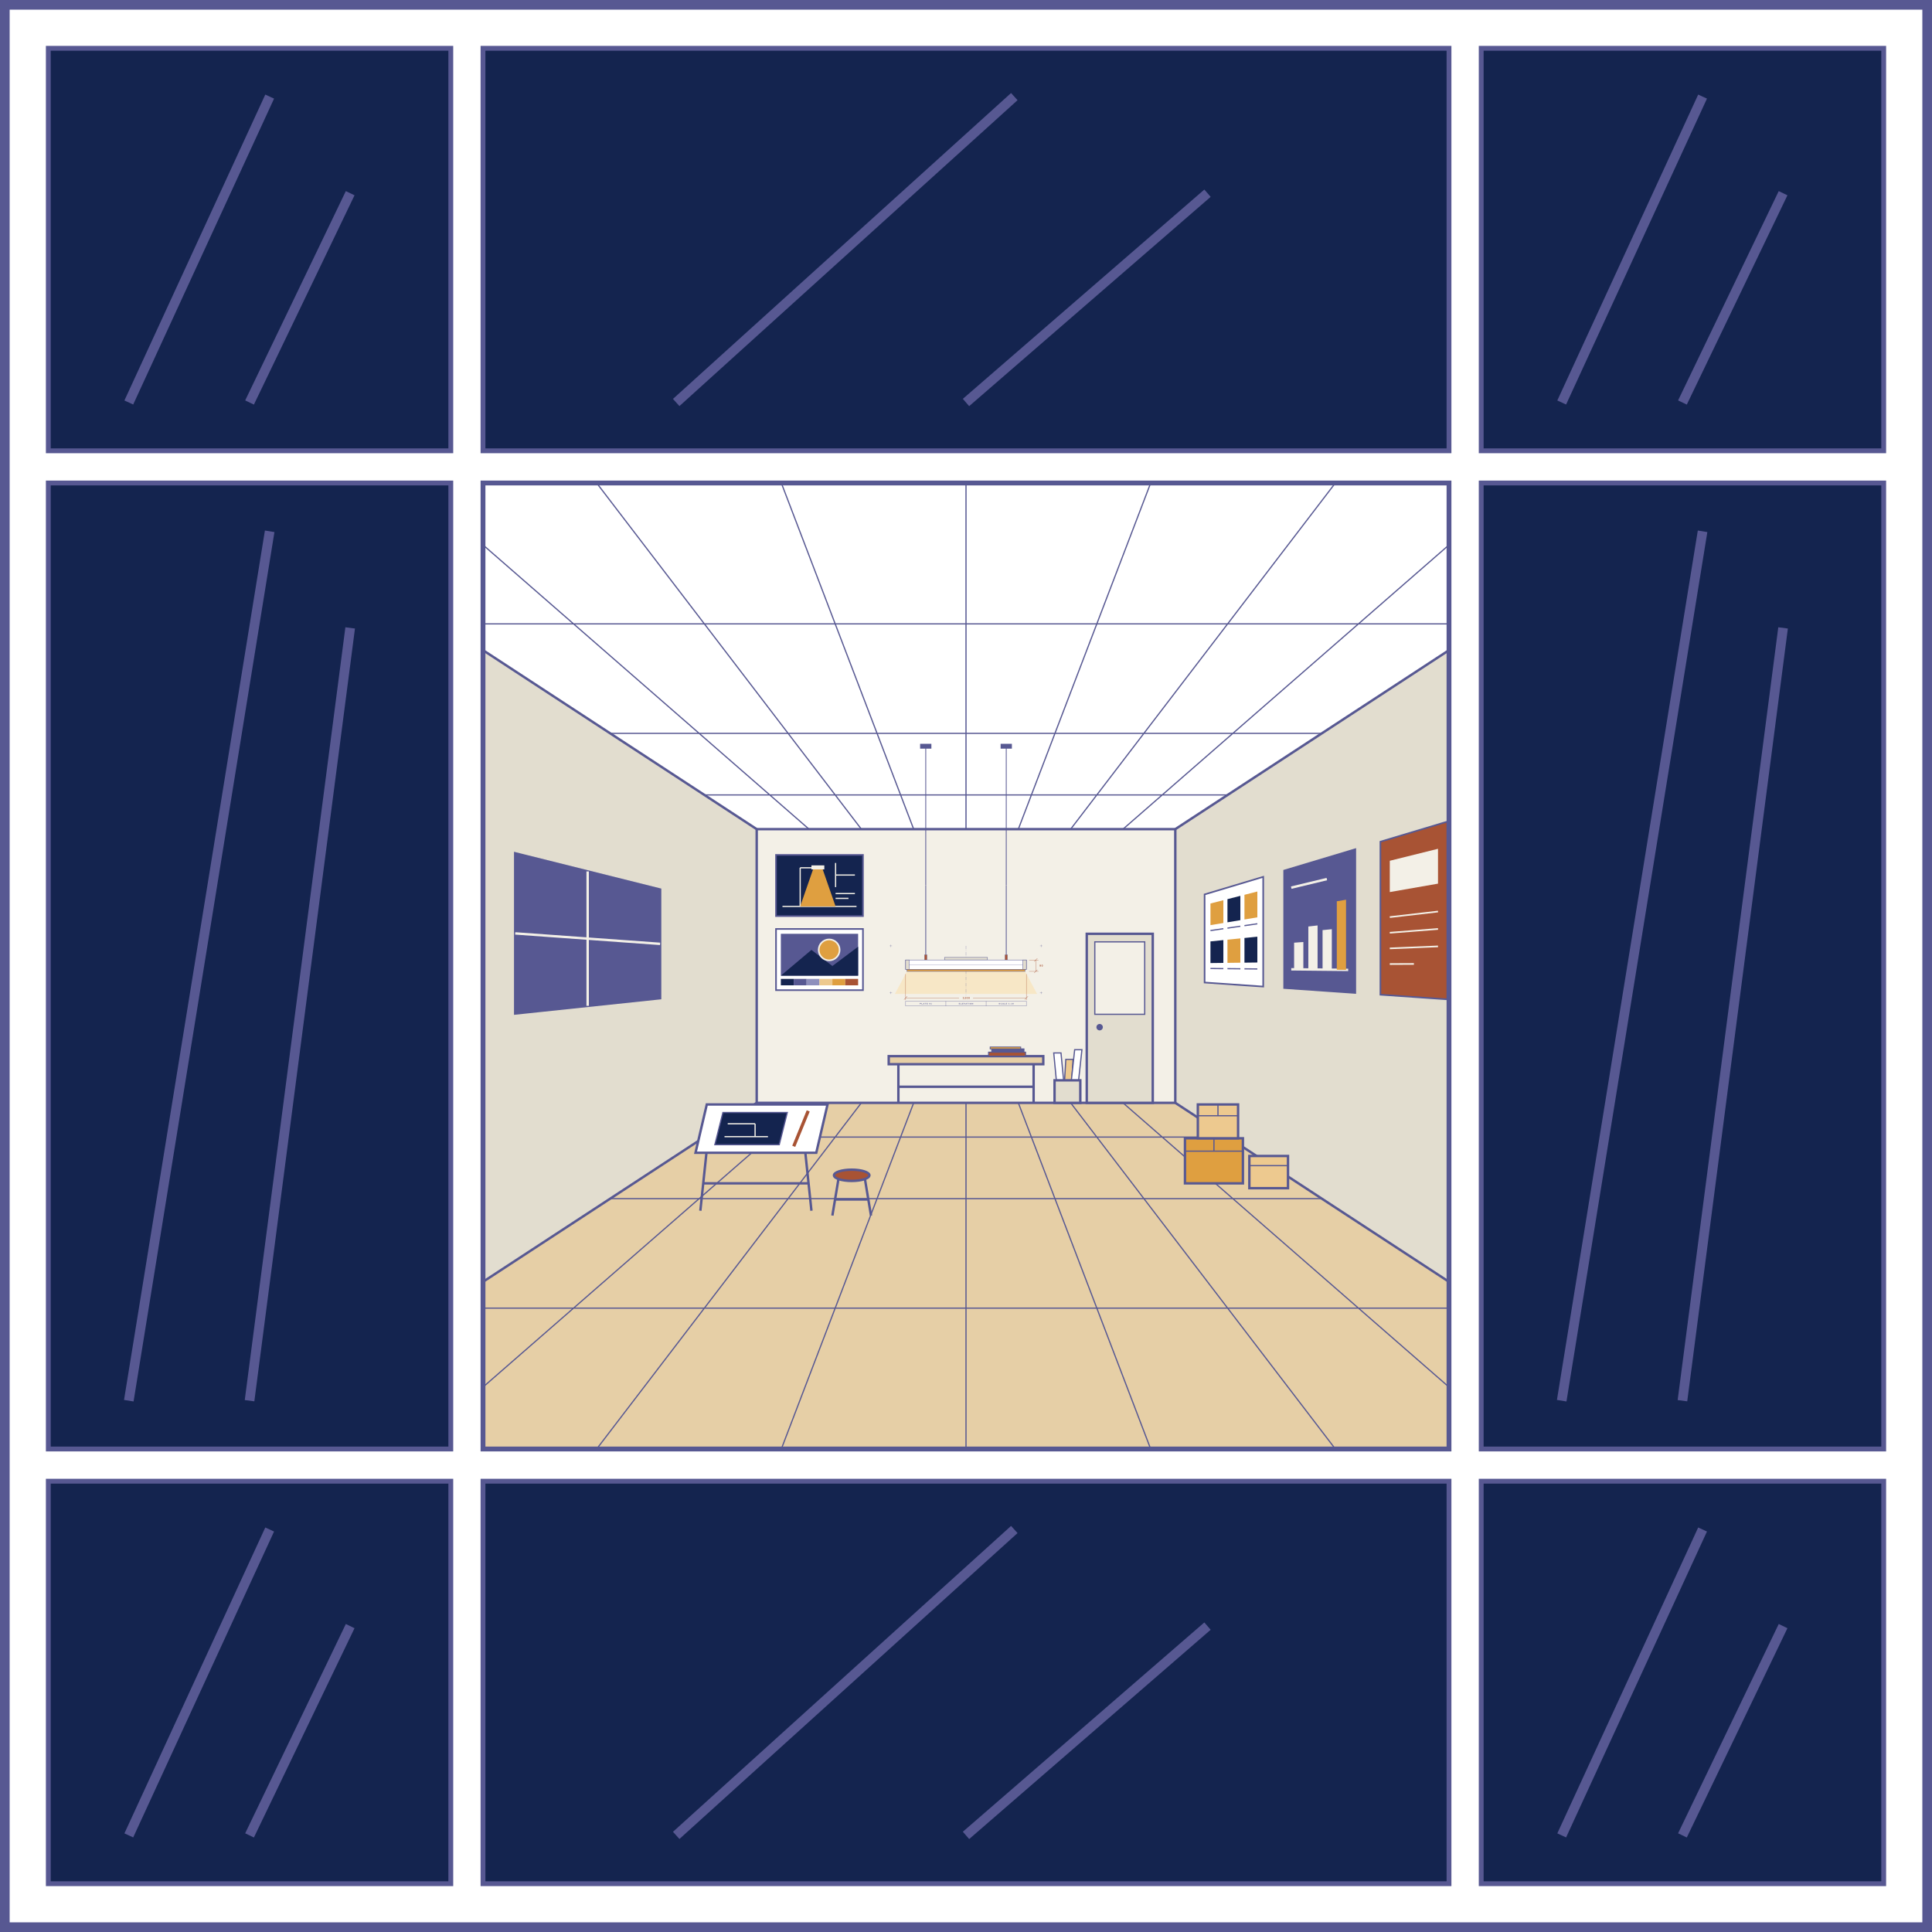
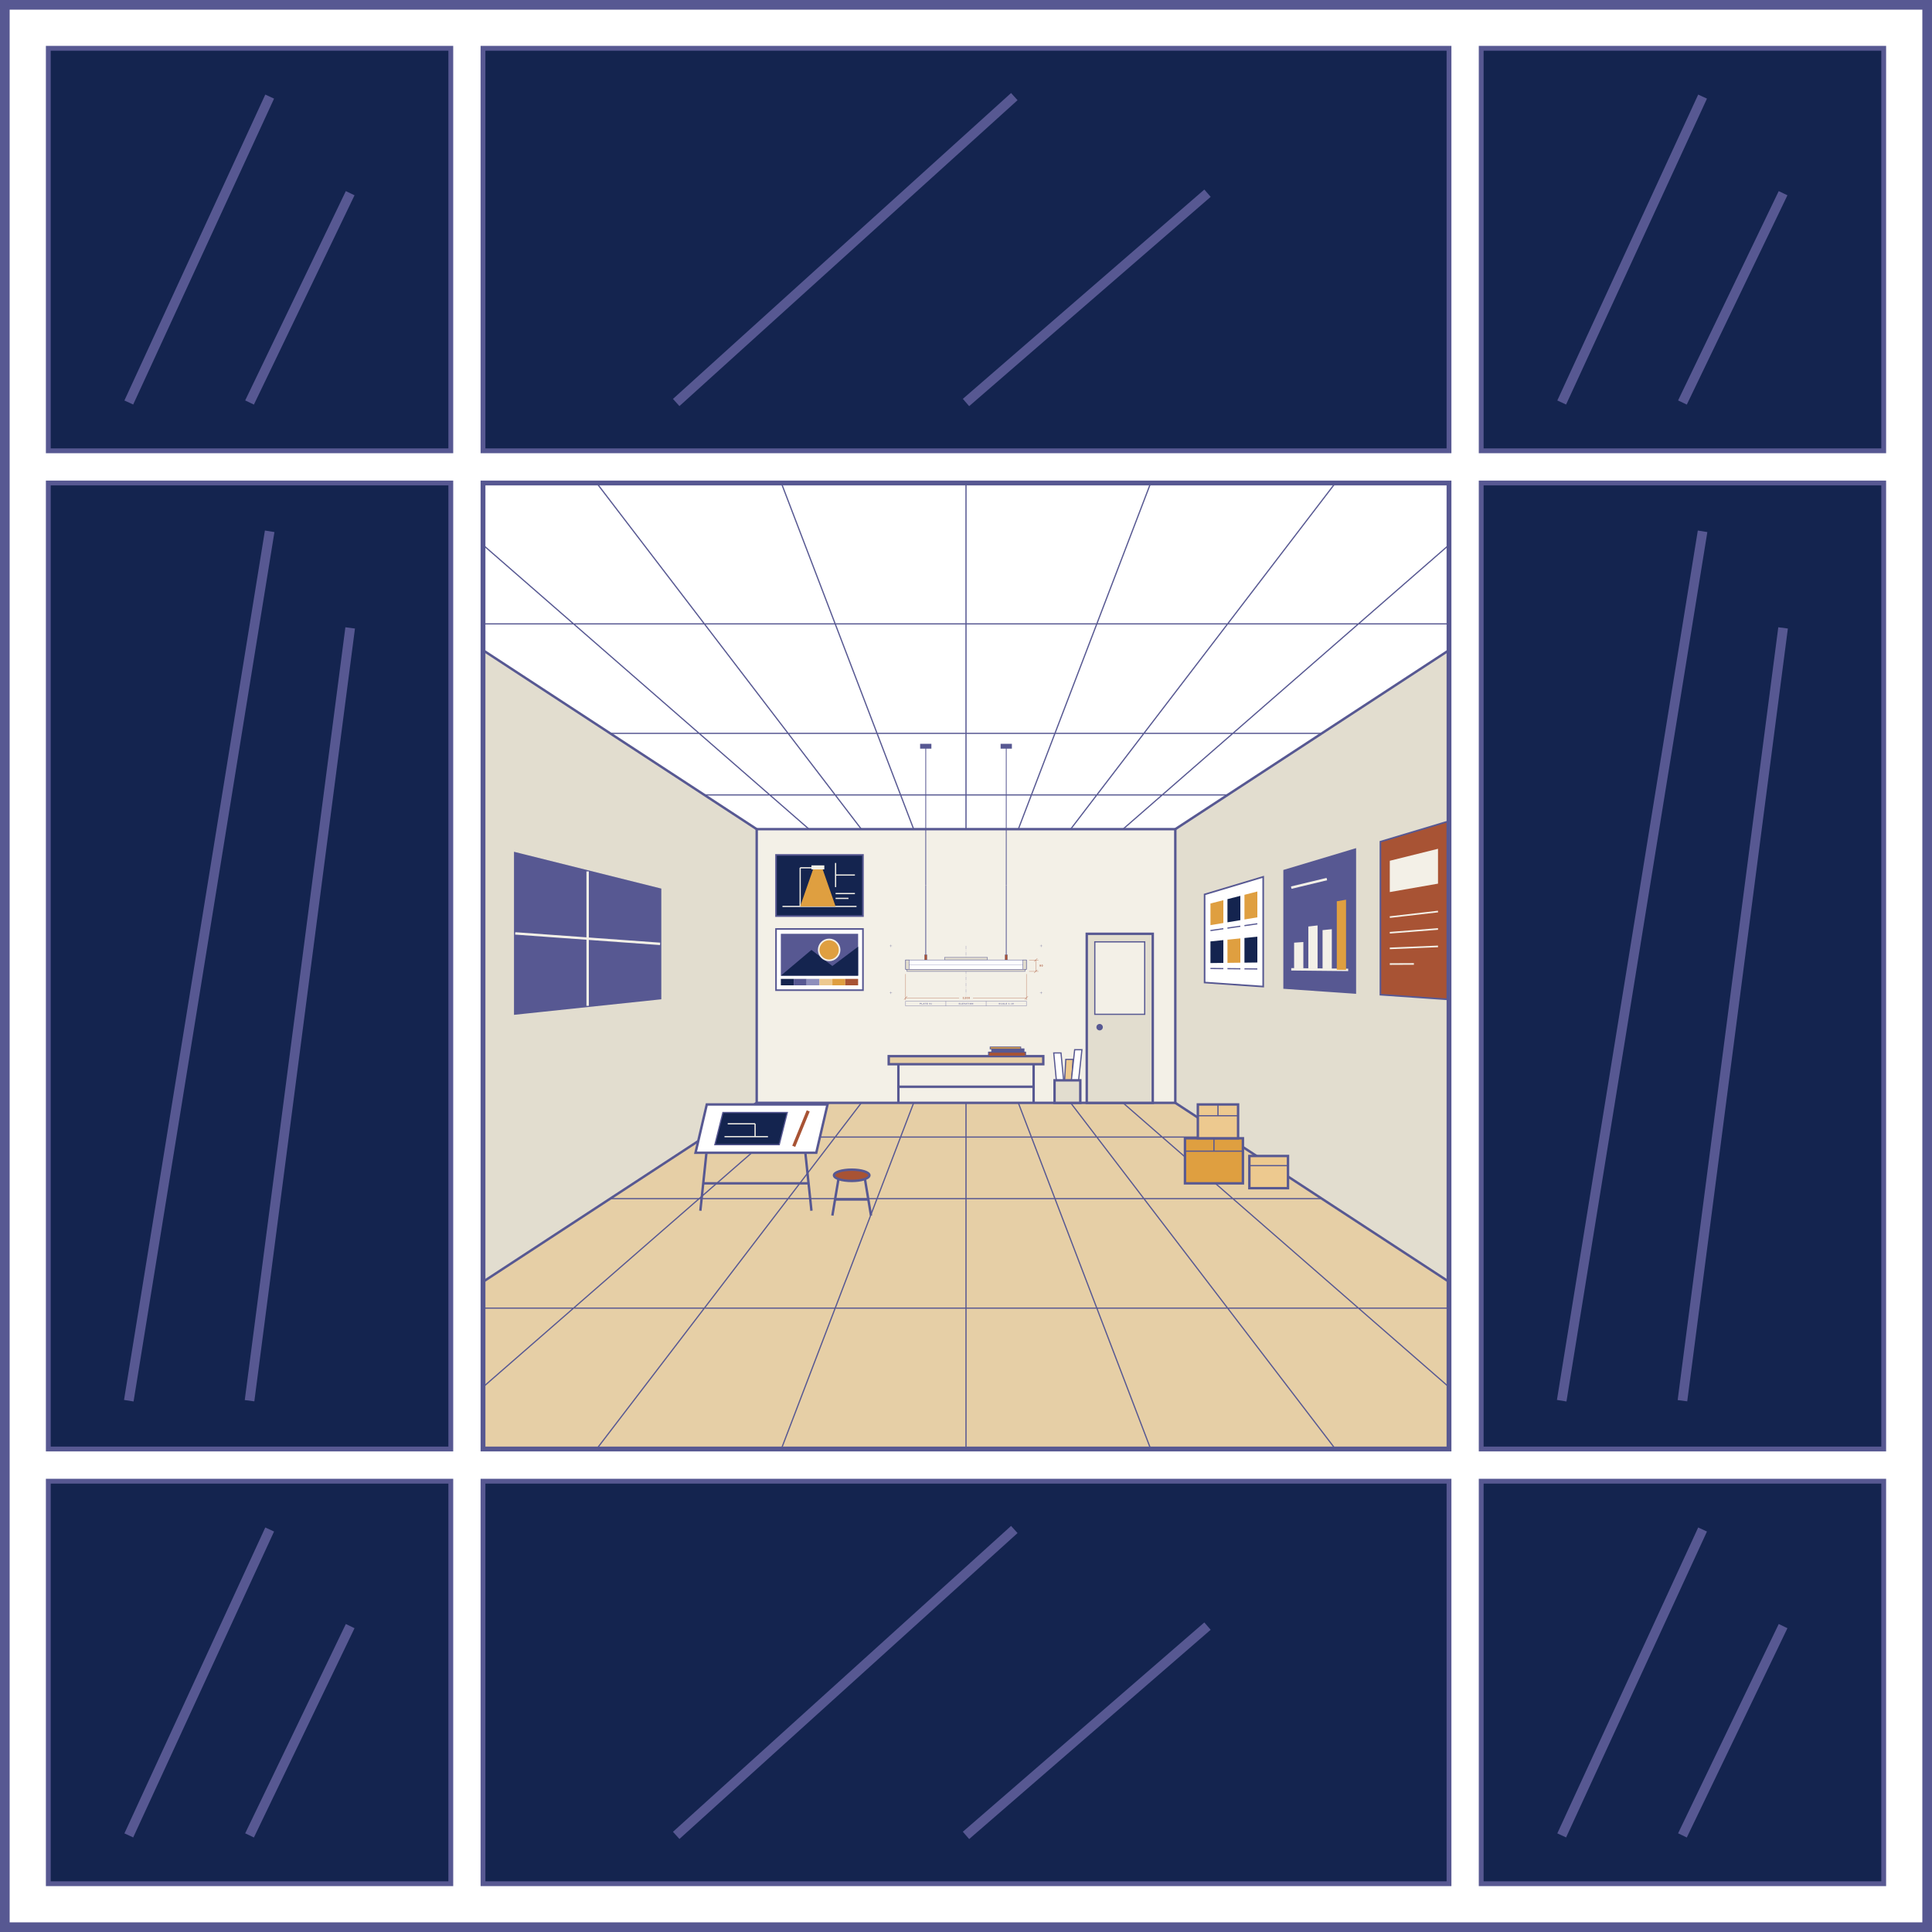
<svg xmlns="http://www.w3.org/2000/svg" viewBox="-600 -600 1200 1200" stroke-linejoin="miter" stroke-miterlimit="2" stroke-linecap="butt">
  <rect x="-600" y="-600" width="1200" height="1200" fill="#FFFFFF" stroke="none" />
  <rect x="-570" y="-570" width="250" height="250" fill="#14244F" stroke="none" />
  <path d="M-520 -350L-432.5 -540M-445 -350L-382.5 -480" fill="none" stroke="#575892" stroke-width="6" />
  <rect x="-300" y="-570" width="600" height="250" fill="#14244F" stroke="none" />
  <path d="M-180 -350L30 -540M0 -350L150 -480" fill="none" stroke="#575892" stroke-width="6" />
  <rect x="320" y="-570" width="250" height="250" fill="#14244F" stroke="none" />
  <path d="M370 -350L457.5 -540M445 -350L507.5 -480" fill="none" stroke="#575892" stroke-width="6" />
  <rect x="-570" y="-300" width="250" height="600" fill="#14244F" stroke="none" />
  <path d="M-520 270L-432.5 -270M-445 270L-382.5 -210" fill="none" stroke="#575892" stroke-width="6" />
  <rect x="320" y="-300" width="250" height="600" fill="#14244F" stroke="none" />
  <path d="M370 270L457.5 -270M445 270L507.5 -210" fill="none" stroke="#575892" stroke-width="6" />
  <rect x="-570" y="320" width="250" height="250" fill="#14244F" stroke="none" />
  <path d="M-520 540L-432.5 350M-445 540L-382.5 410" fill="none" stroke="#575892" stroke-width="6" />
  <rect x="-300" y="320" width="600" height="250" fill="#14244F" stroke="none" />
  <path d="M-180 540L30 350M0 540L150 410" fill="none" stroke="#575892" stroke-width="6" />
  <rect x="320" y="320" width="250" height="250" fill="#14244F" stroke="none" />
  <path d="M370 540L457.5 350M445 540L507.5 410" fill="none" stroke="#575892" stroke-width="6" />
  <svg x="-300" y="-300" width="600" height="600" viewBox="-600 -600 1200 1200">
    <polygon points="-600,-600 600,-600 600,-392.31 260,-170 -260,-170 -600,-392.31" fill="#FFFFFF" stroke="none" />
    <polygon points="-600,600 600,600 600,392.31 260,170 -260,170 -600,392.31" fill="#E6CFA6" stroke="none" />
    <polygon points="-600,-392.31 -260,-170 -260,170 -600,392.31" fill="#E2DDCF" stroke="none" />
    <polygon points="600,-392.31 260,-170 260,170 600,392.31" fill="#E2DDCF" stroke="none" />
    <rect x="-260" y="-170" width="520" height="340" fill="#F3F0E7" stroke="none" />
    <path d="M-195 -170L-600 -523.08M-130 -170L-458.82 -600M-65 -170L-229.41 -600M0 -170L0 -600M65 -170L229.41 -600M130 -170L458.82 -600M195 -170L600 -523.08M-325 -212.5L325 -212.5M-442 -289L442 -289M-600 -425L600 -425" fill="none" stroke="#575892" stroke-width="1.5" />
    <path d="M-195 170L-600 523.08M-130 170L-458.82 600M-65 170L-229.41 600M0 170L0 600M65 170L229.41 600M130 170L458.82 600M195 170L600 523.08M-325 212.5L325 212.5M-442 289L442 289M-600 425L600 425" fill="none" stroke="#575892" stroke-width="1.5" />
    <path d="M-260 -170L-600 -392.31M260 -170L600 -392.31M-260 170L-600 392.31M260 170L600 392.31" fill="none" stroke="#575892" stroke-width="3" />
    <rect x="-260" y="-170" width="520" height="340" fill="none" stroke="#575892" stroke-width="3" />
    <polygon points="-380,-95 -560,-140 -560,59 -380,40" fill="#575892" stroke="#575892" stroke-width="3" />
    <path d="M-470 -117.5L-470 49.5M-380 -27.5L-560 -40.5" fill="none" stroke="#F3F0E7" stroke-width="3" />
    <rect x="-236" y="-138" width="108" height="76" fill="#14244F" stroke="#575892" stroke-width="2" />
    <path d="M-228 -74L-136 -74M-206 -74L-206 -122M-206 -122L-184 -122M-162 -128L-162 -98M-162 -113L-138 -113M-162 -90L-138 -90M-162 -84L-146 -84" fill="none" stroke="#F3F0E7" stroke-width="1.5" />
    <polygon points="-190,-120 -178,-120 -162,-74 -206,-74" fill="#DF9F40" stroke="none" />
    <rect x="-192" y="-125" width="16" height="5" fill="#F3F0E7" stroke="none" />
    <rect x="-236" y="-46" width="108" height="76" fill="#FFFFFF" stroke="#575892" stroke-width="2" />
    <rect x="-230" y="-40" width="96" height="52" fill="#575892" stroke="none" />
    <polygon points="-230,12 -192,-20 -166,0 -134,-24 -134,12" fill="#14244F" stroke="none" />
    <circle cx="-170" cy="-20" r="13" fill="#DF9F40" stroke="#F3F0E7" stroke-width="2" />
    <rect x="-230" y="16" width="16" height="8" fill="#14244F" stroke="none" />
    <rect x="-214" y="16" width="16" height="8" fill="#575892" stroke="none" />
    <rect x="-198" y="16" width="16" height="8" fill="#8E8FBC" stroke="none" />
    <rect x="-182" y="16" width="16" height="8" fill="#EDC98F" stroke="none" />
    <rect x="-166" y="16" width="16" height="8" fill="#DF9F40" stroke="none" />
    <rect x="-150" y="16" width="16" height="8" fill="#A85334" stroke="none" />
    <polygon points="296.4,-88.92 369.2,-110.76 369.2,25.56 296.4,20.52" fill="#FFFFFF" stroke="#575892" stroke-width="2" />
    <polygon points="303.68,-77.65 319.7,-81.74 319.7,-53.41 303.68,-50.74" fill="#DF9F40" stroke="none" />
    <path d="M303.68 -44.01L319.7 -46.33" fill="none" stroke="#575892" stroke-width="1.5" />
    <polygon points="324.79,-83.05 340.81,-87.14 340.81,-56.94 324.79,-54.27" fill="#14244F" stroke="none" />
    <path d="M324.79 -47.07L340.81 -49.39" fill="none" stroke="#575892" stroke-width="1.5" />
    <polygon points="345.9,-88.44 361.92,-92.54 361.92,-60.47 345.9,-57.79" fill="#DF9F40" stroke="none" />
    <path d="M345.9 -50.13L361.92 -52.45" fill="none" stroke="#575892" stroke-width="1.5" />
    <polygon points="303.68,-30.55 319.7,-32.17 319.7,-3.84 303.68,-3.64" fill="#14244F" stroke="none" />
    <path d="M303.68 3.08L319.7 3.25" fill="none" stroke="#575892" stroke-width="1.5" />
    <polygon points="324.79,-32.68 340.81,-34.29 340.81,-4.09 324.79,-3.9" fill="#DF9F40" stroke="none" />
    <path d="M324.79 3.3L340.81 3.46" fill="none" stroke="#575892" stroke-width="1.5" />
    <polygon points="345.9,-34.8 361.92,-36.41 361.92,-4.34 345.9,-4.15" fill="#14244F" stroke="none" />
    <path d="M345.9 3.51L361.92 3.67" fill="none" stroke="#575892" stroke-width="1.5" />
    <polygon points="395.2,-118.56 483.6,-145.08 483.6,33.48 395.2,27.36" fill="#575892" stroke="#575892" stroke-width="2" />
    <path d="M404.04 -97.34L448.24 -107.99M404.04 4.1L474.76 4.82" fill="none" stroke="#F3F0E7" stroke-width="3" />
    <polygon points="407.58,-28.97 419.07,-29.79 419.07,4.26 407.58,4.14" fill="#F3F0E7" stroke="none" />
    <polygon points="425.26,-49.07 436.75,-50.39 436.75,4.43 425.26,4.32" fill="#F3F0E7" stroke="none" />
    <polygon points="442.94,-44.57 454.43,-45.72 454.43,4.61 442.94,4.5" fill="#F3F0E7" stroke="none" />
    <polygon points="460.62,-80.36 472.11,-82.36 472.11,4.79 460.62,4.68" fill="#DF9F40" stroke="none" />
    <polygon points="514.8,-154.44 598,-179.4 598,41.4 514.8,35.64" fill="#A85334" stroke="#575892" stroke-width="2" />
    <polygon points="526.45,-130.72 586.35,-145.6 586.35,-102.3 526.45,-91.84" fill="#F3F0E7" stroke="none" />
    <path d="M526.45 -60.74L586.35 -67.66M526.45 -41.31L586.35 -46.01M526.45 -21.87L586.35 -24.36M526.45 -2.43L556.4 -2.57" fill="none" stroke="#F3F0E7" stroke-width="2" />
    <rect x="150" y="-40" width="82" height="210" fill="#E2DDCF" stroke="#575892" stroke-width="3" />
    <rect x="160" y="-30" width="62" height="90" fill="#F3F0E7" stroke="#575892" stroke-width="1.5" />
    <circle cx="166" cy="76" r="4" fill="#575892" />
    <rect x="-96" y="112" width="192" height="10" fill="#E6CFA6" stroke="#575892" stroke-width="3" />
    <path d="M-84 122L-84 170M84 122L84 170M-84 150L84 150" fill="none" stroke="#575892" stroke-width="3" />
    <polygon points="113,150 122,150 118,108 109,108" fill="#FFFFFF" stroke="#575892" stroke-width="1.5" />
    <polygon points="122,150 131,150 133,116 124,116" fill="#EDC98F" stroke="#575892" stroke-width="1.5" />
    <polygon points="130,150 139,150 144,104 135,104" fill="#FFFFFF" stroke="#575892" stroke-width="1.5" />
    <rect x="110" y="142" width="32" height="28" fill="#E2DDCF" stroke="#575892" stroke-width="3" />
    <rect x="272" y="214" width="72" height="56" fill="#DF9F40" stroke="#575892" stroke-width="3" />
    <path d="M272 230L344 230M308 214L308 230" fill="none" stroke="#575892" stroke-width="1.5" />
    <rect x="288" y="172" width="50" height="42" fill="#EDC98F" stroke="#575892" stroke-width="3" />
    <path d="M288 186L338 186M313 172L313 186" fill="none" stroke="#575892" stroke-width="1.5" />
    <rect x="352" y="236" width="48" height="40" fill="#EDC98F" stroke="#575892" stroke-width="3" />
    <path d="M352 248L400 248" fill="none" stroke="#575892" stroke-width="1.5" />
    <path d="M-322 228L-330 304M-200 228L-192 304M-326 270L-196 270M-300 180L-300 228M-222 180L-222 228" fill="none" stroke="#575892" stroke-width="3" />
    <polygon points="-336,232 -186,232 -172,172 -322,172" fill="#FFFFFF" stroke="#575892" stroke-width="3" />
    <polygon points="-312,222 -232,222 -222,182 -302,182" fill="#14244F" stroke="#575892" stroke-width="1.5" />
    <path d="M-300 212L-246 212M-296 196L-262 196M-262 196L-262 212" fill="none" stroke="#F3F0E7" stroke-width="1.5" />
    <path d="M-214 224L-196 180" fill="none" stroke="#A85334" stroke-width="4" />
    <path d="M-158 262L-166 310M-126 262L-118 310M-162 290L-122 290" fill="none" stroke="#575892" stroke-width="3" />
    <ellipse cx="-142" cy="260" rx="22" ry="7" fill="#A85334" stroke="#575892" stroke-width="3" />
    <rect x="28" y="107" width="46" height="5" fill="#A85334" stroke="#575892" stroke-width="1.2" />
    <rect x="32" y="103" width="40" height="4" fill="#575892" stroke="#575892" stroke-width="1.2" />
    <rect x="30" y="100.5" width="38" height="2.5" fill="#DF9F40" stroke="#575892" stroke-width="1" />
    <rect x="-50.5" y="-272" width="1" height="172" fill="#575892" stroke="none" />
    <rect x="-57" y="-276" width="14" height="6" fill="#575892" stroke="none" />
    <rect x="49.5" y="-272" width="1" height="172" fill="#575892" stroke="none" />
    <rect x="43" y="-276" width="14" height="6" fill="#575892" stroke="none" />
    <svg x="-100" y="-100" width="200" height="200" viewBox="-600 -600 1200 1200">
      <rect x="-600" y="-600" width="1200" height="1200" fill="#F3F0E7" stroke="none" />
-       <polygon points="-440,40 440,40 530,208 -530,208" fill="#F7E7C6" stroke="none" />
      <path d="M0 -150L0 222" fill="none" stroke="#575892" stroke-width="1.5" stroke-dasharray="26 8 4 8" />
      <path d="M-569 -150L-551 -150M-569 200L-551 200M551 -150L569 -150M551 200L569 200M-560 -159L-560 -141M-560 191L-560 209M560 -159L560 -141M560 191L560 209" fill="none" stroke="#575892" stroke-width="1.5" />
      <rect x="-303" y="-600" width="6" height="536" fill="#575892" stroke="none" />
      <rect x="-309" y="-84" width="18" height="39" fill="#A85334" stroke="#575892" stroke-width="2" />
      <rect x="297" y="-600" width="6" height="536" fill="#575892" stroke="none" />
      <rect x="291" y="-84" width="18" height="39" fill="#A85334" stroke="#575892" stroke-width="2" />
      <rect x="-160" y="-64" width="320" height="19" fill="#E2DDCF" stroke="#575892" stroke-width="3" />
      <rect x="-450" y="-45" width="900" height="70" fill="#FFFFFF" stroke="#575892" stroke-width="3" />
      <rect x="-450" y="-45" width="26" height="70" fill="#E2DDCF" stroke="#575892" stroke-width="3" />
      <rect x="424" y="-45" width="26" height="70" fill="#E2DDCF" stroke="#575892" stroke-width="3" />
      <path d="M-424 -10L424 -10" fill="none" stroke="#575892" stroke-width="1.5" />
-       <rect x="-440" y="25" width="880" height="15" fill="#DF9F40" stroke="#575892" stroke-width="3" />
+       <rect x="-440" y="25" width="880" height="15" fill="#E2DDCF" stroke="#575892" stroke-width="3" />
      <path d="M-450 60L-450 254M450 60L450 254M-450 238L450 238M-462 250L-438 226M438 250L462 226M470 -45L540 -45M470 40L540 40M520 -45L520 40M508 -33L532 -57M508 52L532 28" fill="none" stroke="#A85334" stroke-width="2" />
      <rect x="-52" y="225" width="104" height="26" fill="#F3F0E7" stroke="none" />
      <text x="1.5" y="245" font-family="Montserrat, Helvetica Neue, Arial, sans-serif" font-weight="700" font-size="20" letter-spacing="3" text-anchor="middle" fill="#A85334" stroke="none">1200</text>
      <text x="548" y="4" font-family="Montserrat, Helvetica Neue, Arial, sans-serif" font-weight="700" font-size="20" letter-spacing="3" text-anchor="start" fill="#A85334" stroke="none">90</text>
      <rect x="-450" y="262" width="900" height="36" fill="none" stroke="#575892" stroke-width="2" />
      <path d="M-150 262L-150 298M150 262L150 298" fill="none" stroke="#575892" stroke-width="2" />
      <text x="-300" y="286" font-family="Montserrat, Helvetica Neue, Arial, sans-serif" font-weight="700" font-size="15" letter-spacing="3" text-anchor="middle" fill="#575892" stroke="none">PLATE 01</text>
      <text x="0" y="286" font-family="Montserrat, Helvetica Neue, Arial, sans-serif" font-weight="700" font-size="15" letter-spacing="3" text-anchor="middle" fill="#575892" stroke="none">ELEVATION</text>
      <text x="300" y="286" font-family="Montserrat, Helvetica Neue, Arial, sans-serif" font-weight="700" font-size="15" letter-spacing="3" text-anchor="middle" fill="#575892" stroke="none">SCALE 1:10</text>
    </svg>
  </svg>
  <rect x="-570" y="-570" width="250" height="250" fill="none" stroke="#575892" stroke-width="3" />
  <rect x="-300" y="-570" width="600" height="250" fill="none" stroke="#575892" stroke-width="3" />
  <rect x="320" y="-570" width="250" height="250" fill="none" stroke="#575892" stroke-width="3" />
  <rect x="-570" y="-300" width="250" height="600" fill="none" stroke="#575892" stroke-width="3" />
  <rect x="-300" y="-300" width="600" height="600" fill="none" stroke="#575892" stroke-width="3" />
  <rect x="320" y="-300" width="250" height="600" fill="none" stroke="#575892" stroke-width="3" />
  <rect x="-570" y="320" width="250" height="250" fill="none" stroke="#575892" stroke-width="3" />
  <rect x="-300" y="320" width="600" height="250" fill="none" stroke="#575892" stroke-width="3" />
  <rect x="320" y="320" width="250" height="250" fill="none" stroke="#575892" stroke-width="3" />
  <rect x="-597" y="-597" width="1194" height="1194" fill="none" stroke="#575892" stroke-width="6" />
</svg>
